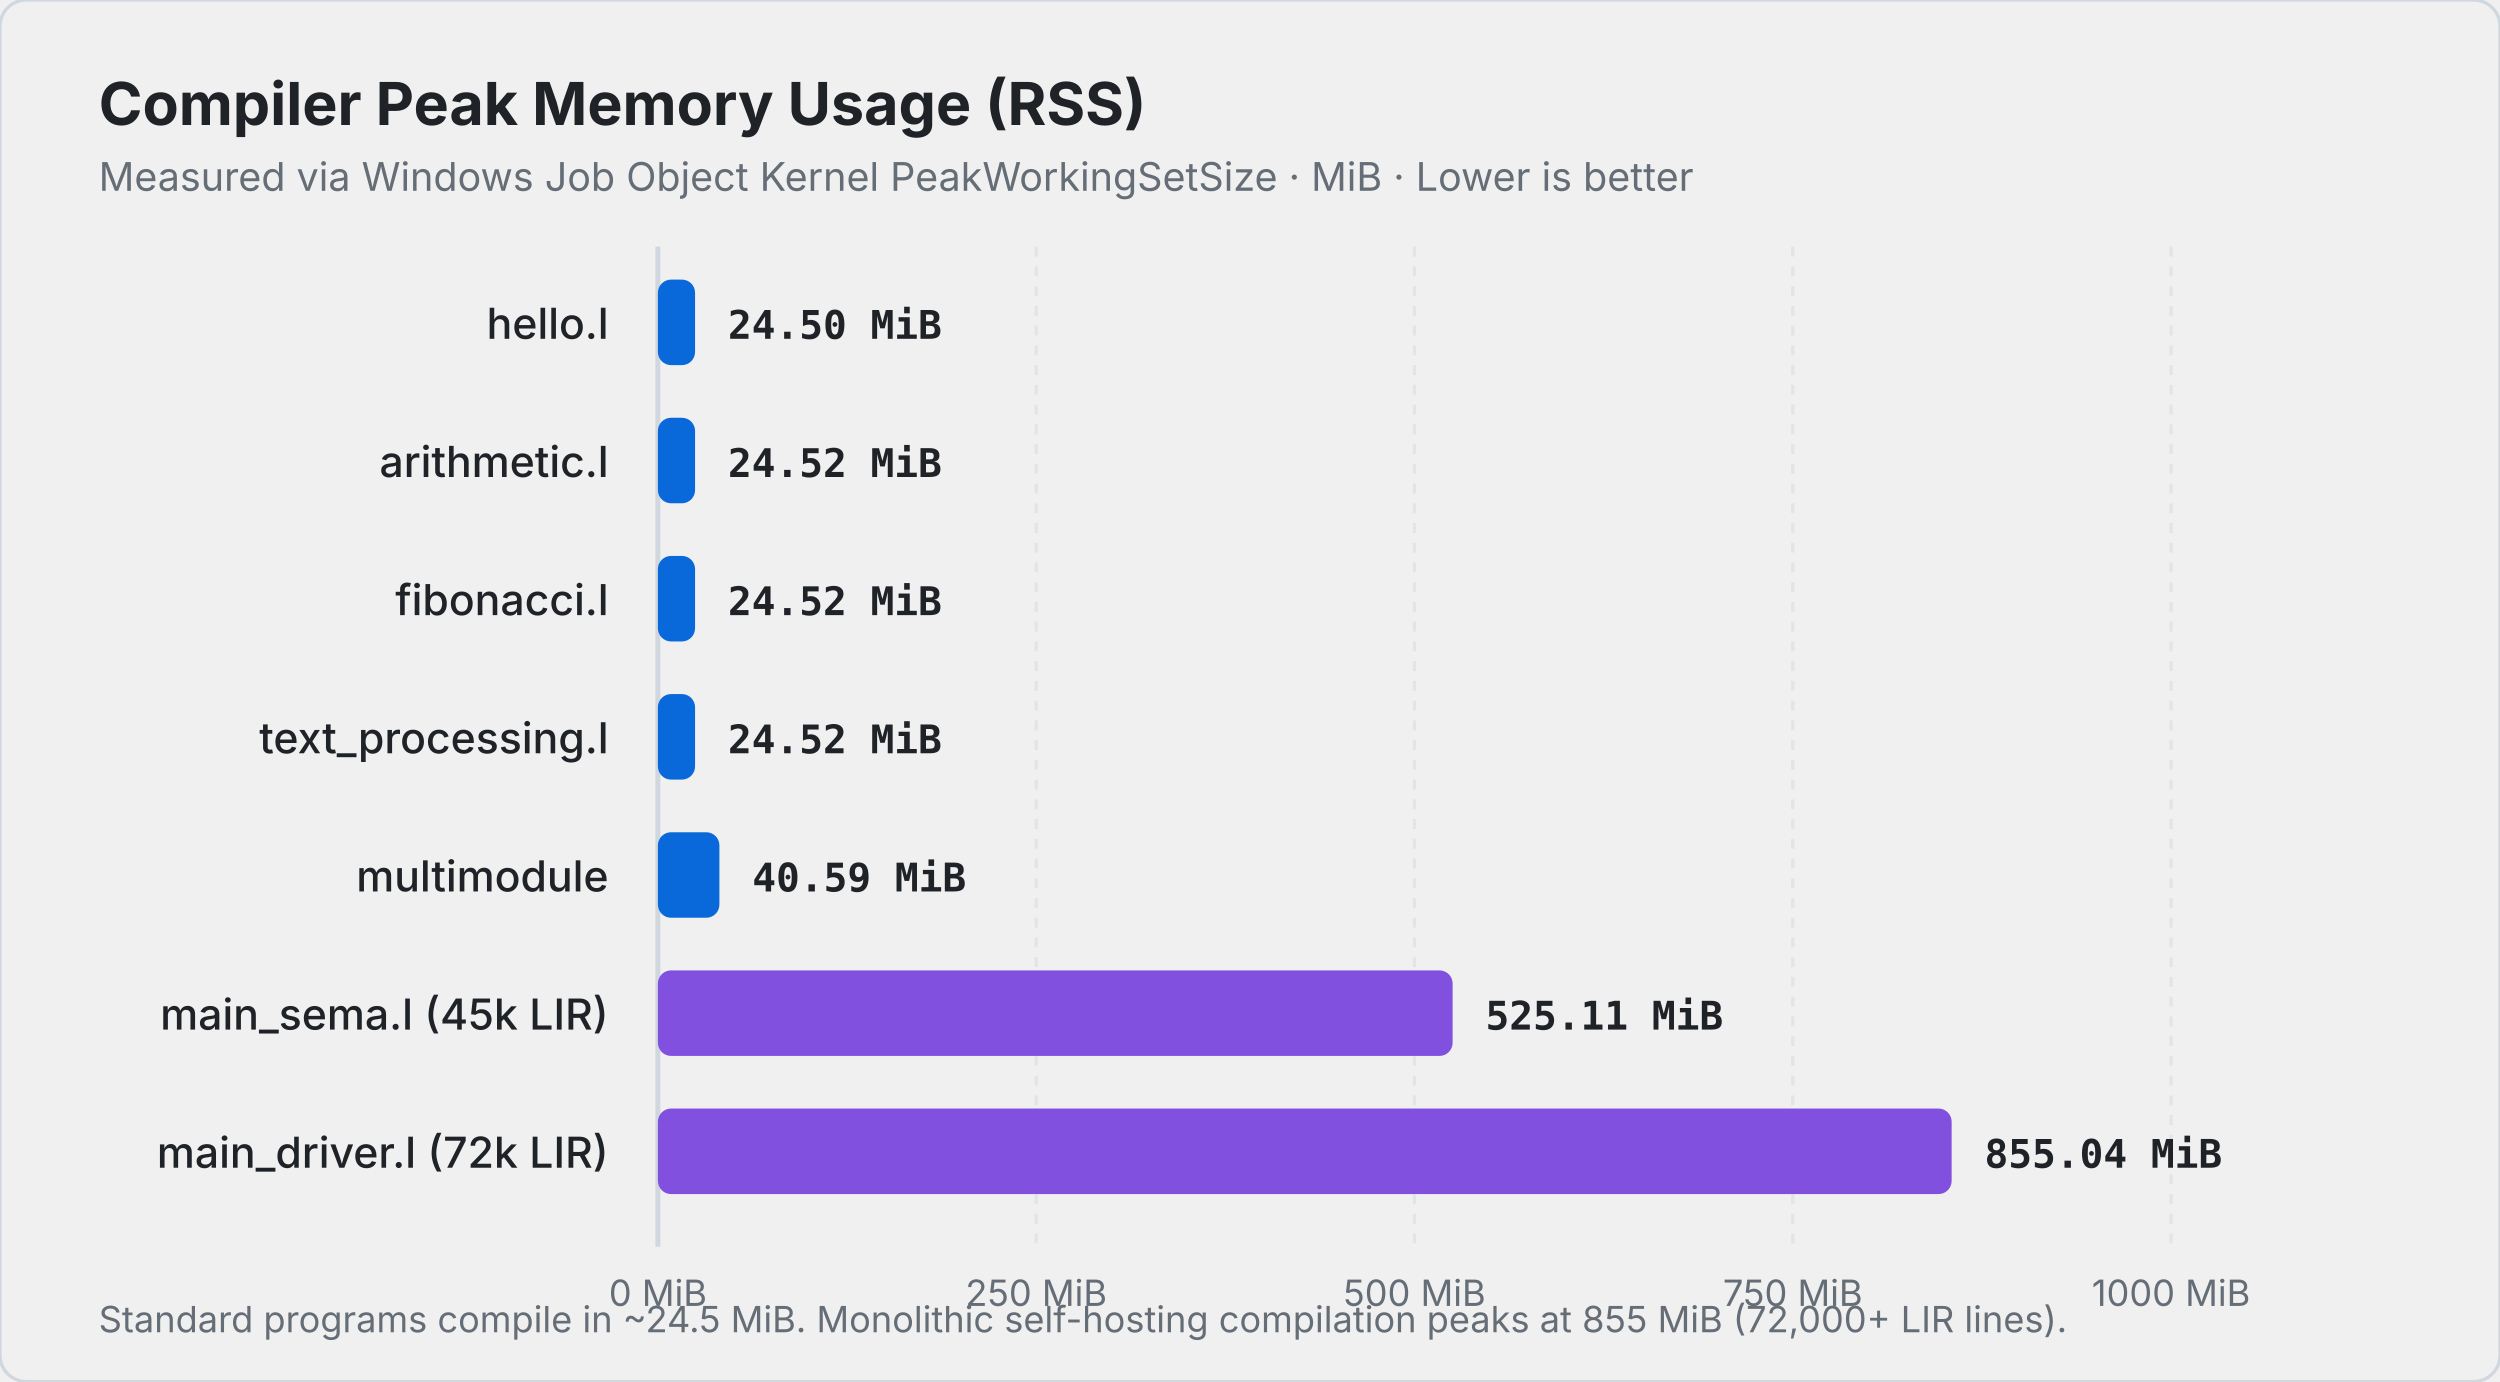
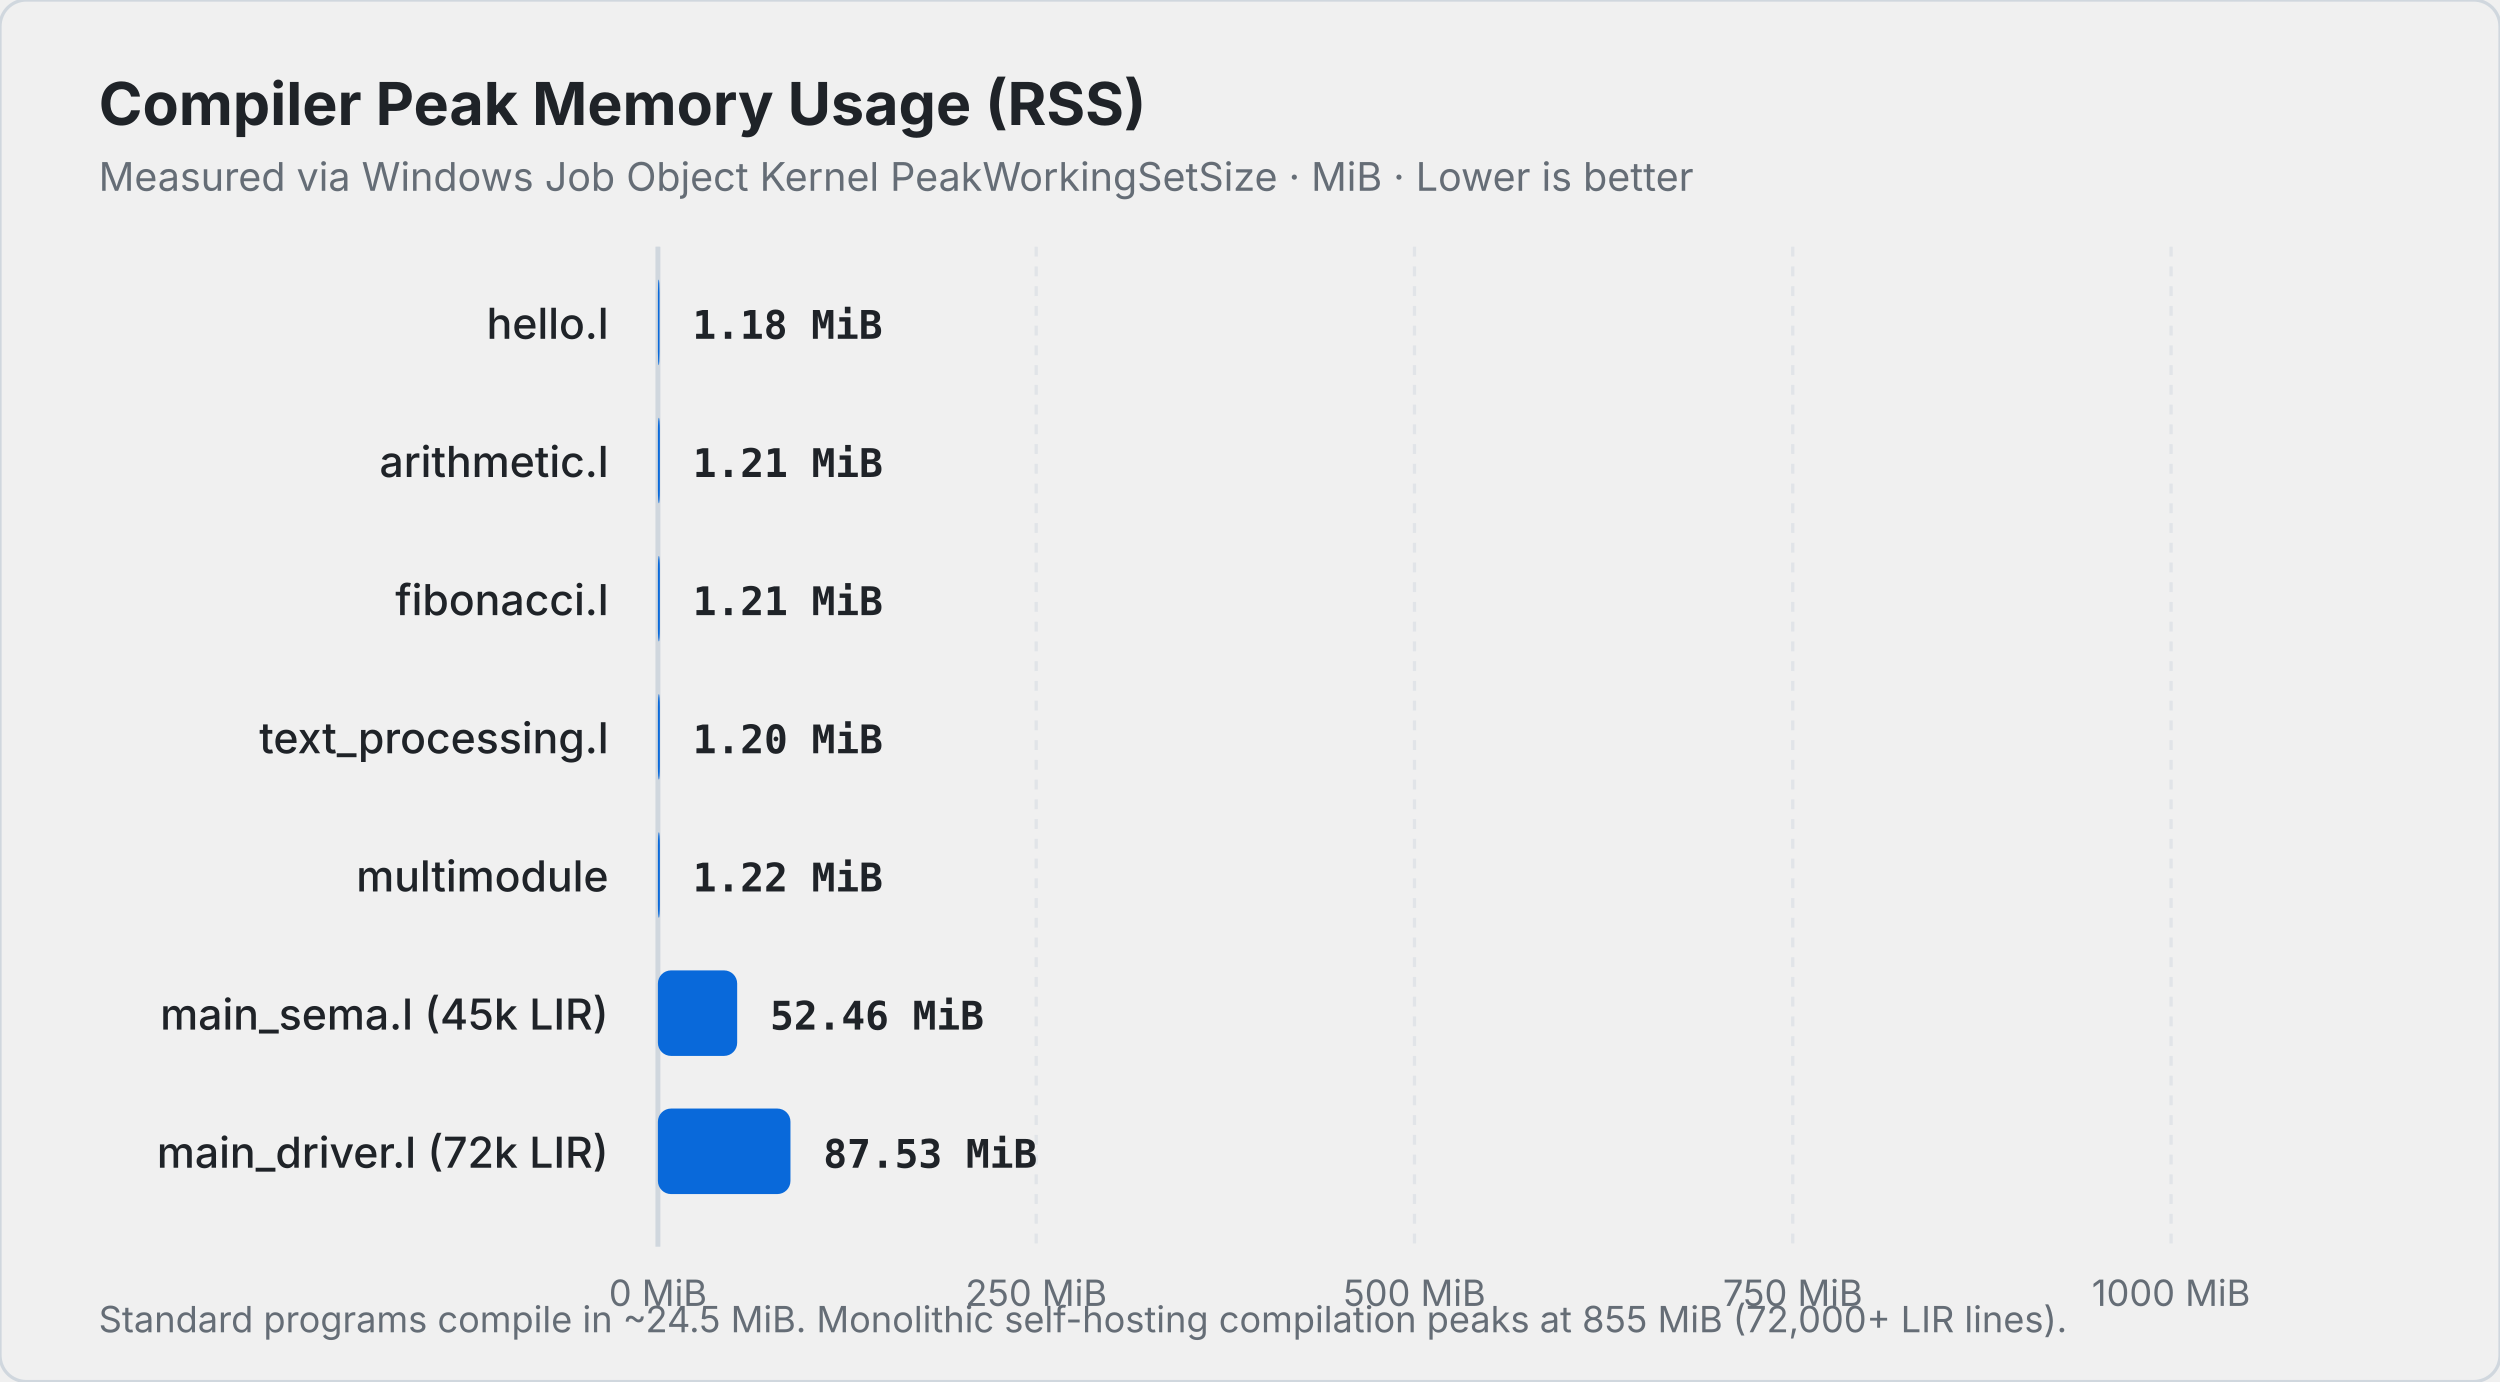
<svg xmlns="http://www.w3.org/2000/svg" viewBox="0 0 760 420" width="760" height="420">
  <style>
      .bg { fill: #ffffff; }
      .text-title { font-family: system-ui, -apple-system, sans-serif; font-size: 18px; font-weight: 700; fill: #1f2328; }
      .text-subtitle { font-family: system-ui, -apple-system, sans-serif; font-size: 12px; fill: #656d76; }
      .text-label { font-family: system-ui, -apple-system, sans-serif; font-size: 13px; font-weight: 500; fill: #1f2328; }
      .text-muted { font-family: system-ui, -apple-system, sans-serif; font-size: 11px; fill: #656d76; }
      .text-val { font-family: ui-monospace, SFMono-Regular, monospace; font-size: 12px; font-weight: 600; fill: #1f2328; }
      .grid { stroke: #e1e4e8; stroke-dasharray: 3 3; }
      .axis { stroke: #d0d7de; stroke-width: 1.5; }
      .border { stroke: #d0d7de; stroke-width: 1; fill: none; }
      .bar-ele { fill: #0969da; }
      .bar-rust { fill: #d9381e; }
      .bar-gcc { fill: #1a7f37; }
      .bar-neutral { fill: #8250df; }
      .badge-bg { fill: #dafbe1; stroke: #aceebb; }
      .badge-text { font-family: system-ui, -apple-system, sans-serif; font-size: 11px; font-weight: 600; fill: #1a7f37; }
      @media (prefers-color-scheme: dark) {
        .bg { fill: #0d1117; }
        .text-title { fill: #f0f6fc; }
        .text-subtitle { fill: #8b949e; }
        .text-label { fill: #e6edf3; }
        .text-muted { fill: #8b949e; }
        .text-val { fill: #f0f6fc; }
        .grid { stroke: #21262d; }
        .axis { stroke: #30363d; }
        .border { stroke: #30363d; }
        .bar-ele { fill: #2f81f7; }
        .bar-rust { fill: #f85149; }
        .bar-gcc { fill: #3fb950; }
        .bar-neutral { fill: #a371f7; }
        .badge-bg { fill: #1f3524; stroke: #2ea043; }
        .badge-text { fill: #3fb950; }
      }
    </style>
  <rect width="760" height="420" rx="8" class="bg border" />
  <text x="30" y="38" class="text-title">Compiler Peak Memory Usage (RSS)</text>
  <text x="30" y="58" class="text-subtitle">Measured via Windows Job Object Kernel PeakWorkingSetSize · MiB · Lower is better</text>
  <line x1="200.0" y1="75" x2="200.0" y2="379" class="grid" />
  <text x="200.0" y="397" text-anchor="middle" class="text-muted">0 MiB</text>
  <line x1="315.0" y1="75" x2="315.0" y2="379" class="grid" />
  <text x="315.0" y="397" text-anchor="middle" class="text-muted">250 MiB</text>
  <line x1="430.0" y1="75" x2="430.0" y2="379" class="grid" />
  <text x="430.0" y="397" text-anchor="middle" class="text-muted">500 MiB</text>
  <line x1="545.0" y1="75" x2="545.0" y2="379" class="grid" />
  <text x="545.0" y="397" text-anchor="middle" class="text-muted">750 MiB</text>
  <line x1="660.0" y1="75" x2="660.0" y2="379" class="grid" />
  <text x="660.0" y="397" text-anchor="middle" class="text-muted">1000 MiB</text>
  <line x1="200" y1="75" x2="200" y2="379" class="axis" />
  <text x="185" y="103" text-anchor="end" class="text-label">hello.l</text>
-   <rect x="200" y="85" width="11.3" height="26" rx="4" class="bar-ele" />
-   <text x="221.3" y="103" class="text-val">24.50 MiB</text>
+   <rect x="200" y="85" width="0.5" height="26" rx="4" class="bar-ele" />
+   <text x="210.5" y="103" class="text-val">1.18 MiB</text>
  <text x="185" y="145" text-anchor="end" class="text-label">arithmetic.l</text>
-   <rect x="200" y="127" width="11.3" height="26" rx="4" class="bar-ele" />
-   <text x="221.3" y="145" class="text-val">24.52 MiB</text>
+   <rect x="200" y="127" width="0.6" height="26" rx="4" class="bar-ele" />
+   <text x="210.6" y="145" class="text-val">1.21 MiB</text>
  <text x="185" y="187" text-anchor="end" class="text-label">fibonacci.l</text>
-   <rect x="200" y="169" width="11.3" height="26" rx="4" class="bar-ele" />
-   <text x="221.3" y="187" class="text-val">24.52 MiB</text>
+   <rect x="200" y="169" width="0.6" height="26" rx="4" class="bar-ele" />
+   <text x="210.6" y="187" class="text-val">1.21 MiB</text>
  <text x="185" y="229" text-anchor="end" class="text-label">text_processing.l</text>
-   <rect x="200" y="211" width="11.3" height="26" rx="4" class="bar-ele" />
-   <text x="221.3" y="229" class="text-val">24.52 MiB</text>
+   <rect x="200" y="211" width="0.6" height="26" rx="4" class="bar-ele" />
+   <text x="210.6" y="229" class="text-val">1.20 MiB</text>
  <text x="185" y="271" text-anchor="end" class="text-label">multimodule</text>
-   <rect x="200" y="253" width="18.7" height="26" rx="4" class="bar-ele" />
-   <text x="228.7" y="271" class="text-val">40.59 MiB</text>
+   <rect x="200" y="253" width="0.6" height="26" rx="4" class="bar-ele" />
+   <text x="210.6" y="271" class="text-val">1.22 MiB</text>
  <text x="185" y="313" text-anchor="end" class="text-label">main_sema.l (45k LIR)</text>
-   <rect x="200" y="295" width="241.6" height="26" rx="4" class="bar-neutral" />
-   <text x="451.6" y="313" class="text-val">525.11 MiB</text>
+   <rect x="200" y="295" width="24.1" height="26" rx="4" class="bar-ele" />
+   <text x="234.1" y="313" class="text-val">52.46 MiB</text>
  <text x="185" y="355" text-anchor="end" class="text-label">main_driver.l (72k LIR)</text>
-   <rect x="200" y="337" width="393.3" height="26" rx="4" class="bar-neutral" />
-   <text x="603.3" y="355" class="text-val">855.04 MiB</text>
+   <rect x="200" y="337" width="40.3" height="26" rx="4" class="bar-ele" />
+   <text x="250.3" y="355" class="text-val">87.53 MiB</text>
  <text x="30" y="405" class="text-muted">Standard programs compile in ~24.5 MiB. Monolithic self-hosting compilation peaks at 855 MiB (72,000+ LIR lines).</text>
</svg>
